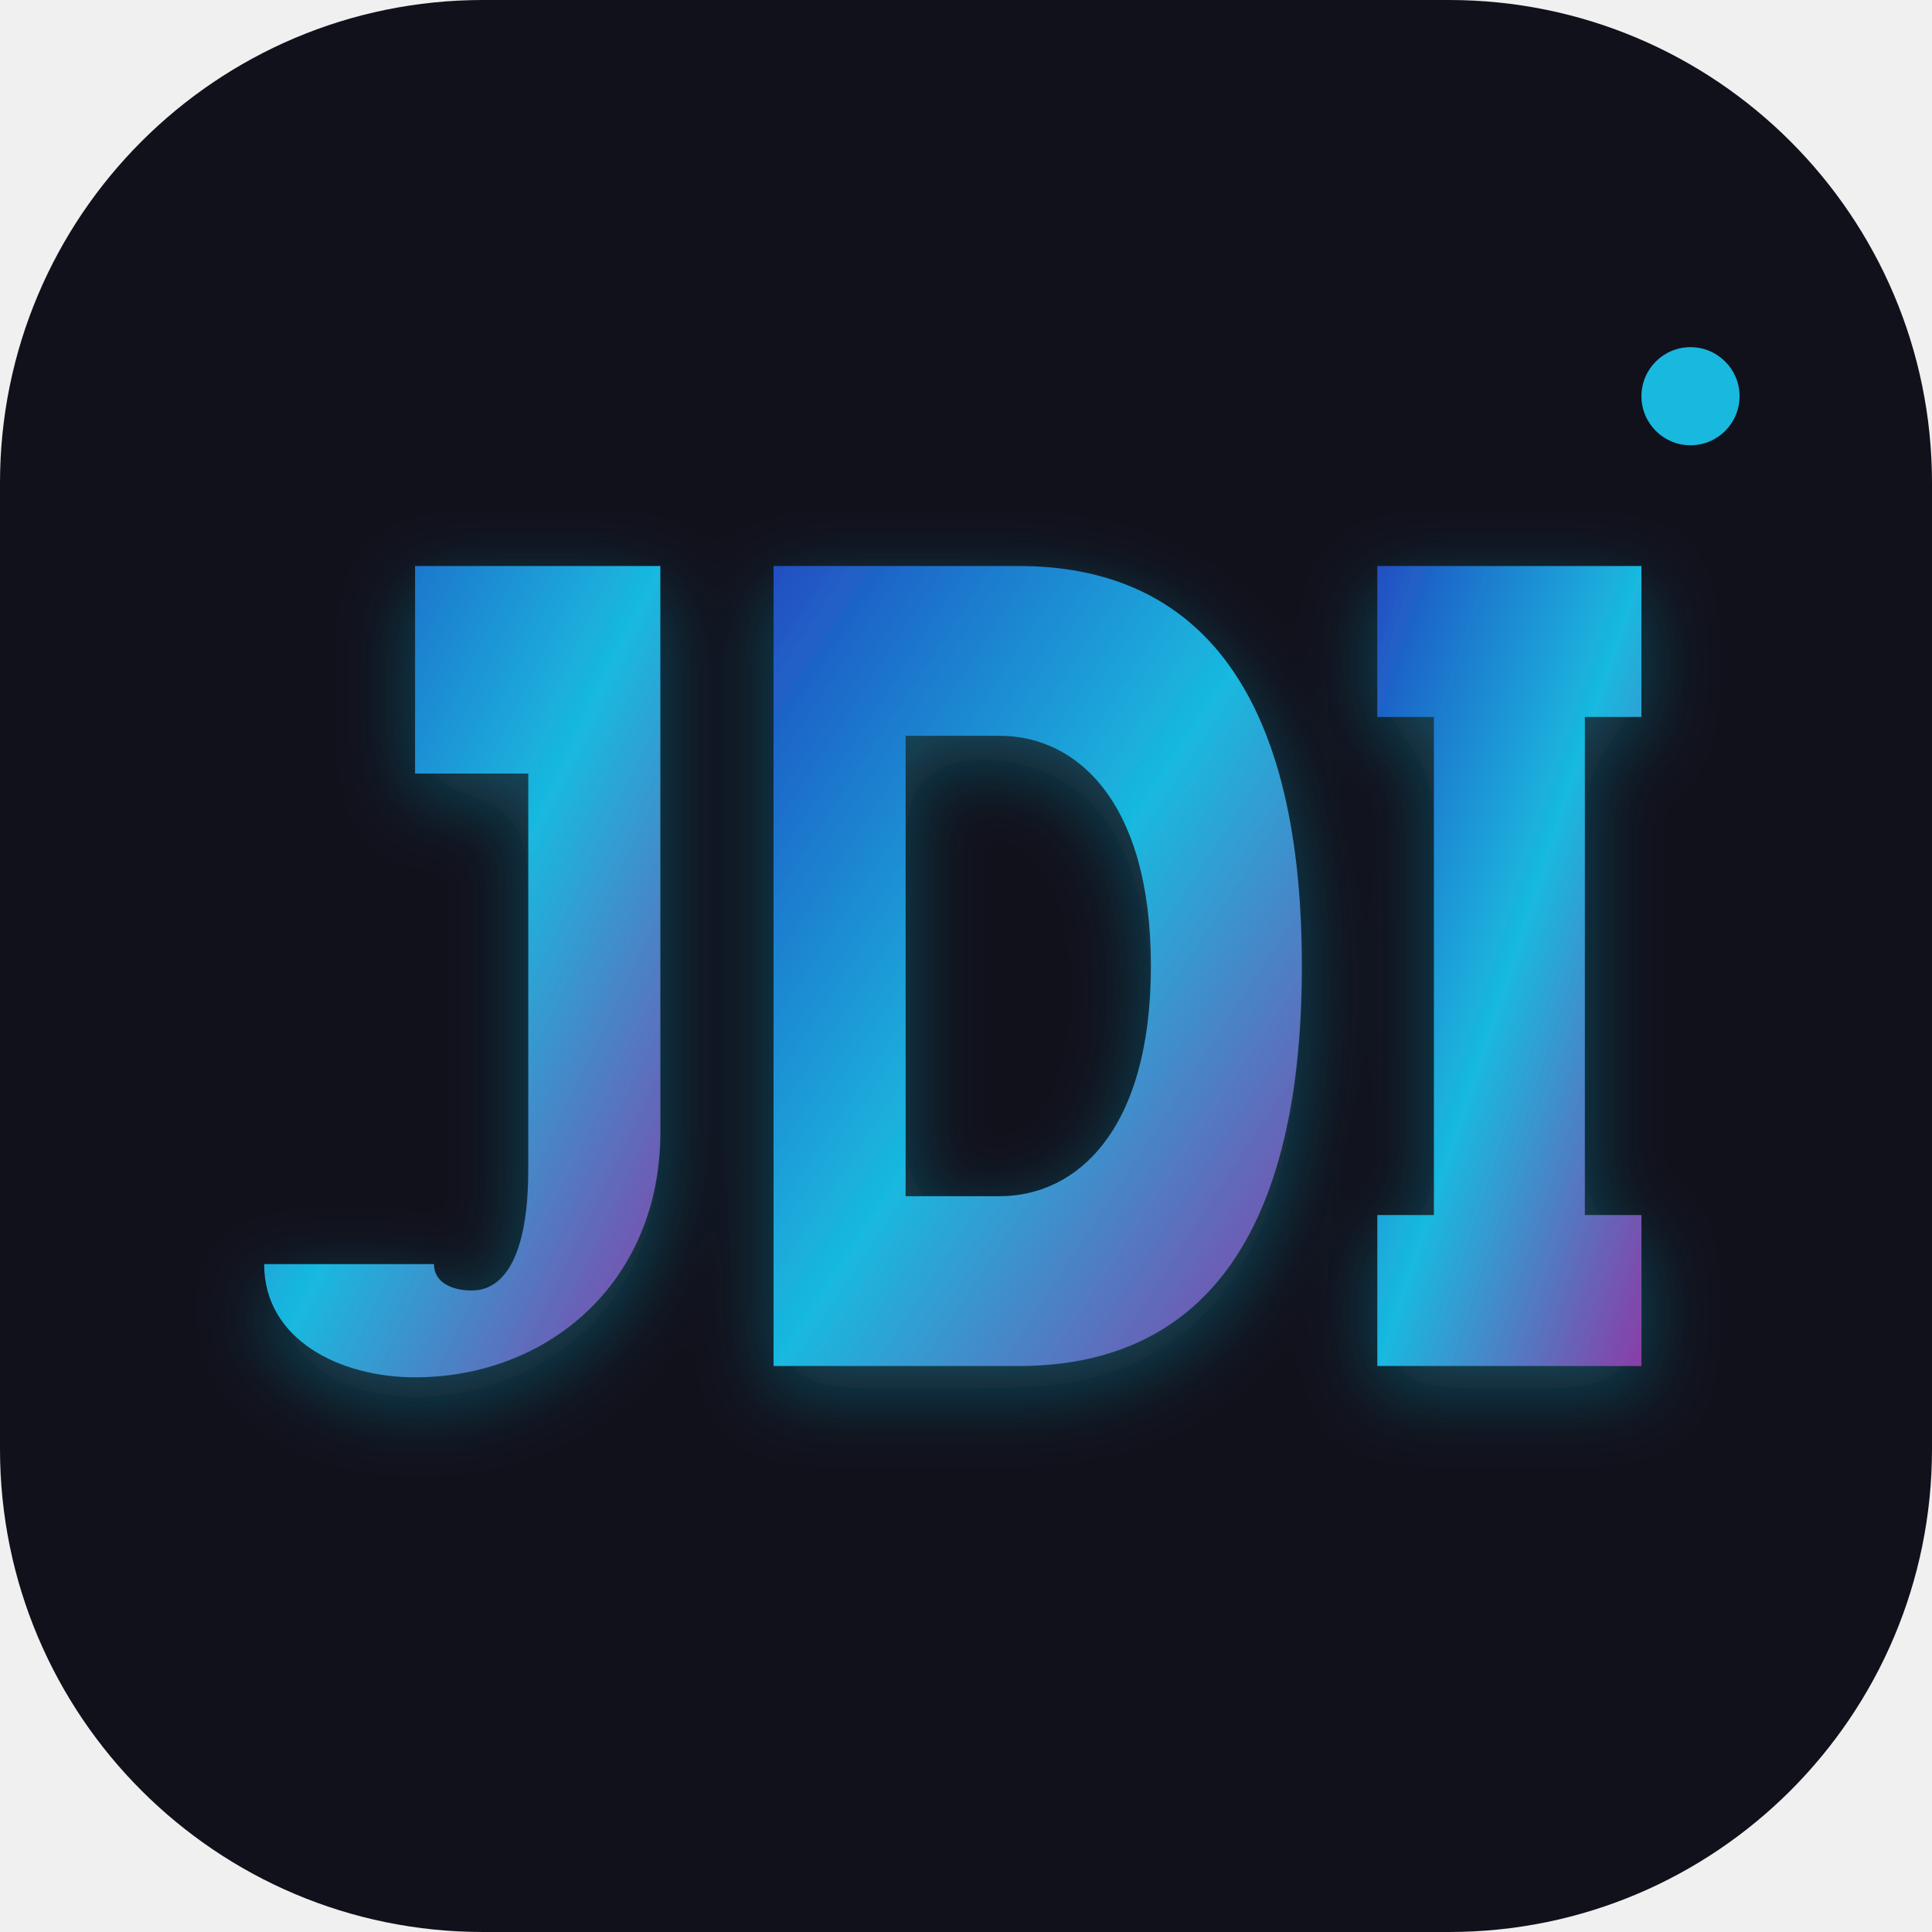
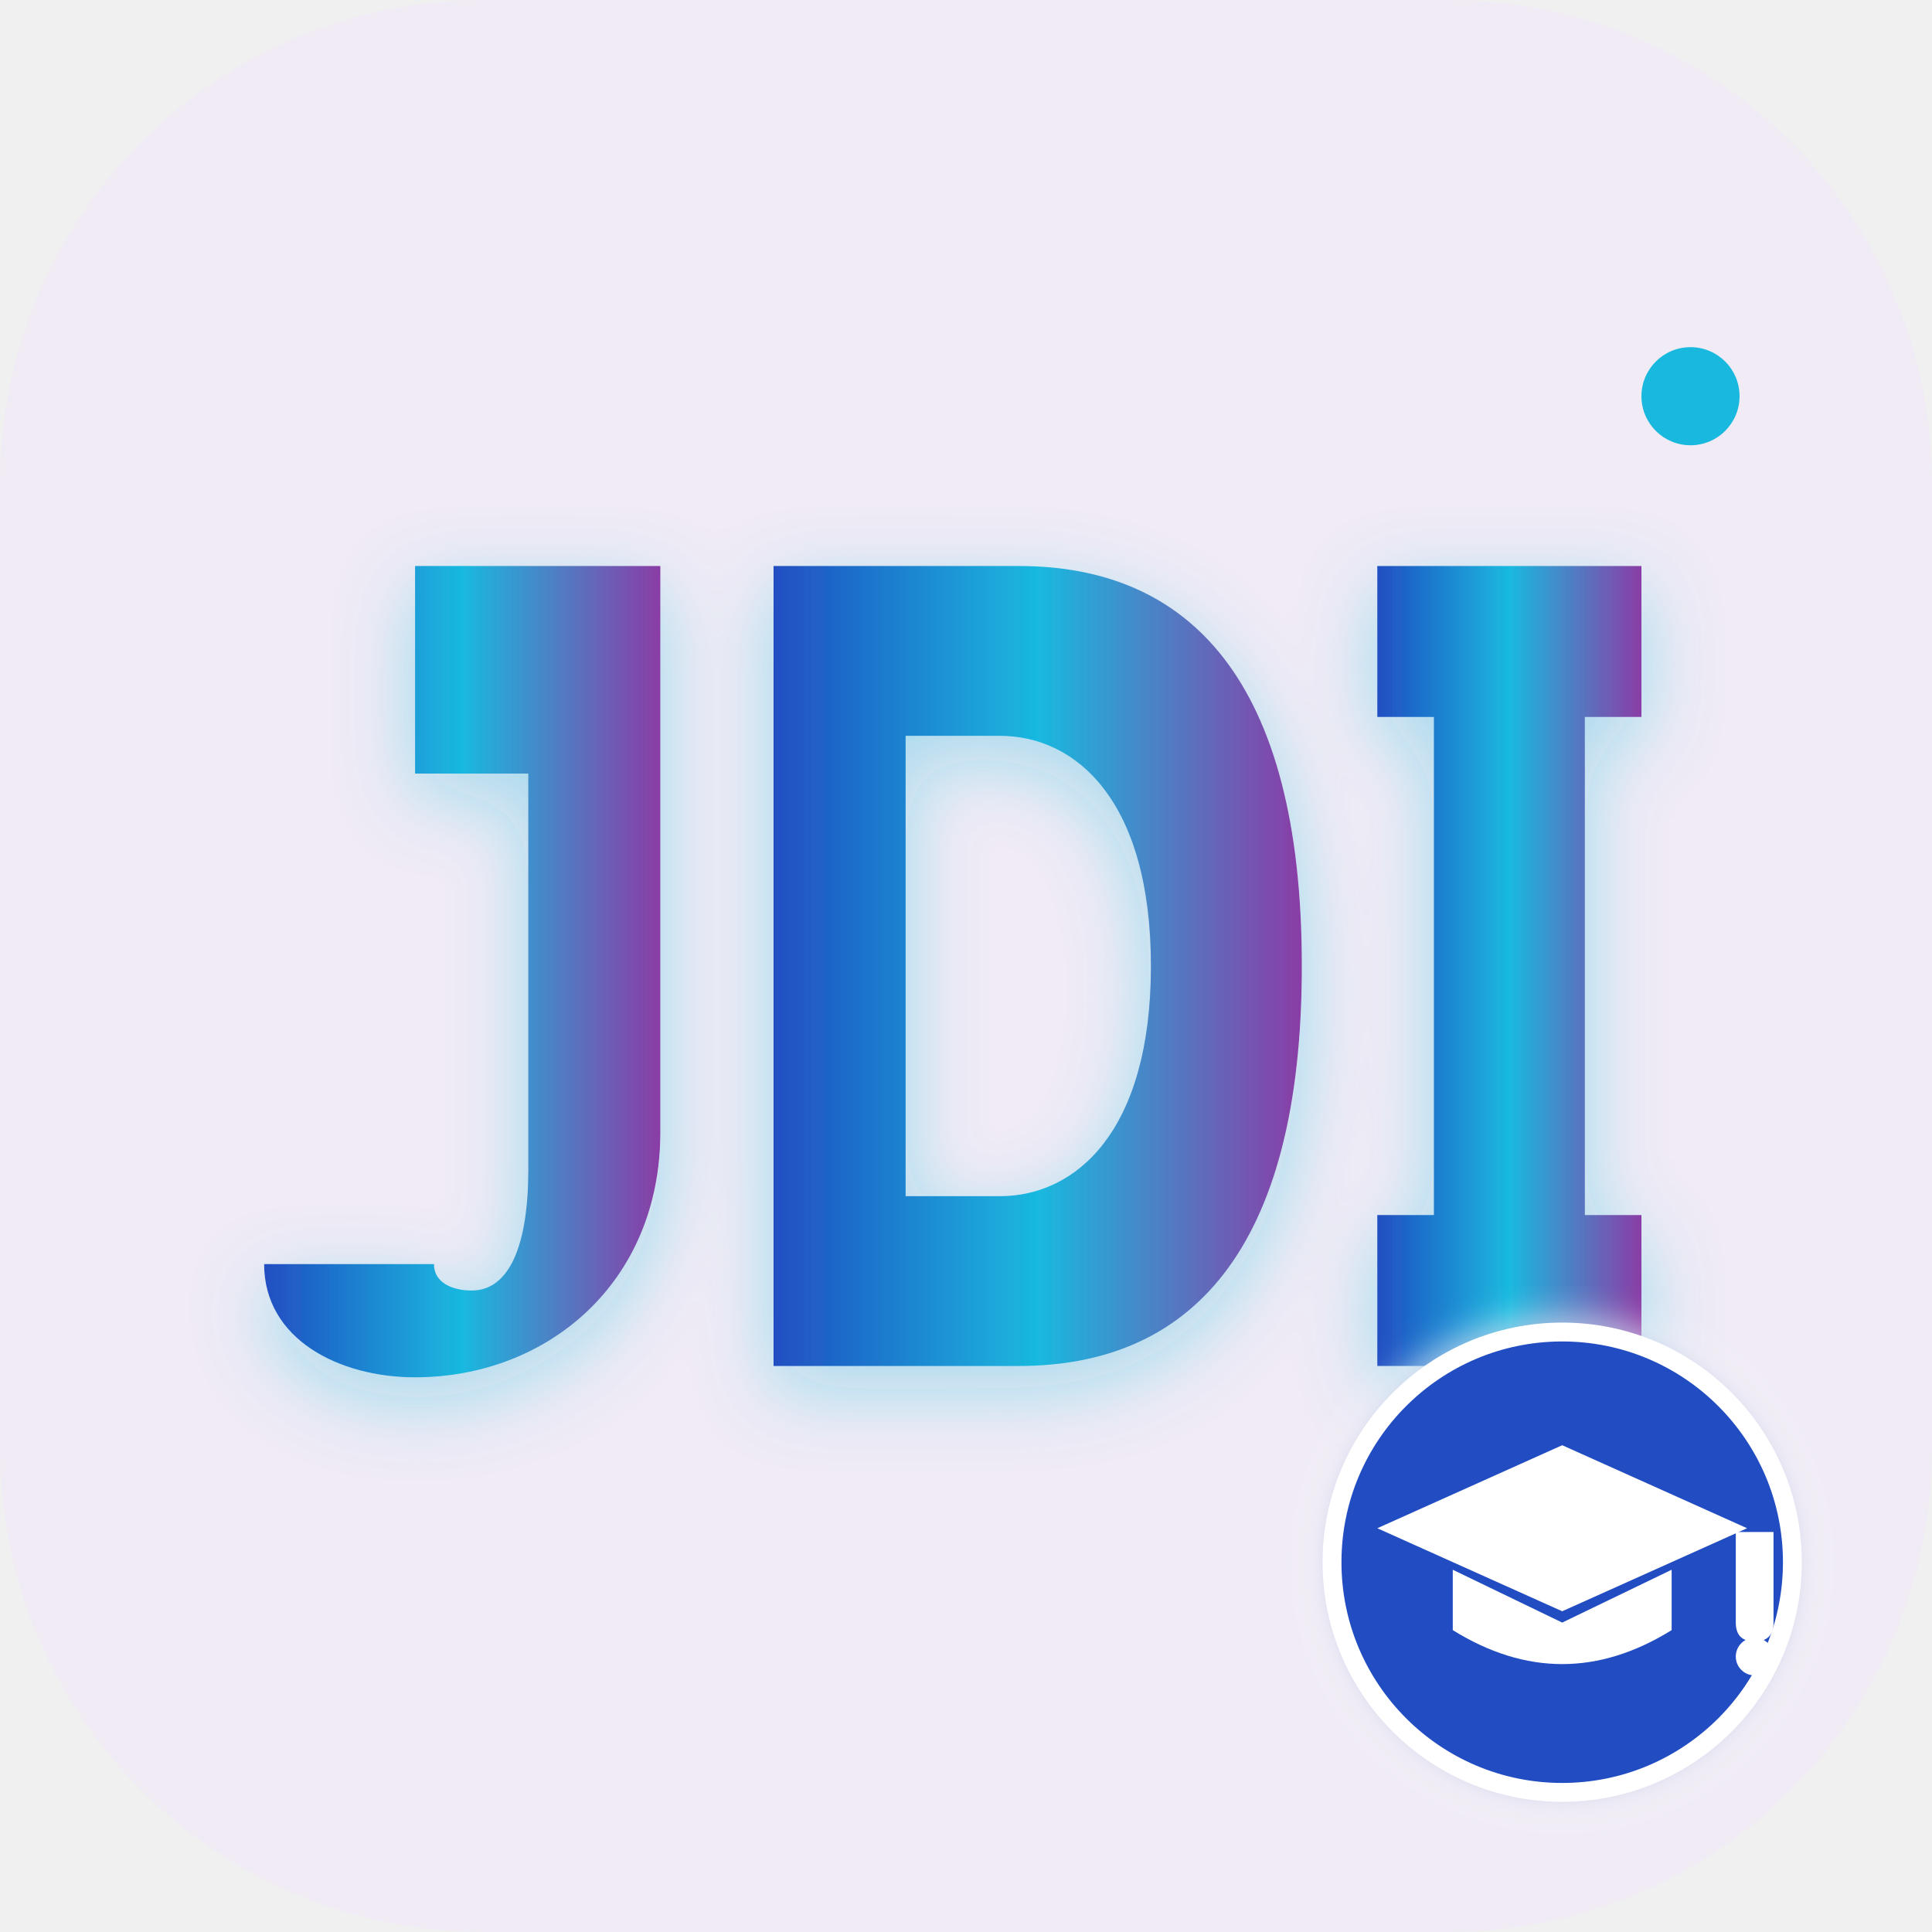
- <svg xmlns="http://www.w3.org/2000/svg" viewBox="0 0 512 512" width="512" height="512">
+ <svg xmlns="http://www.w3.org/2000/svg" width="512" height="512" viewBox="0 0 512 512">
  <defs>
-     <linearGradient id="jdi-gradient" x1="0%" y1="0%" x2="100%" y2="100%">
+     <linearGradient id="jdi-gradient" x1="0%" y1="0%" x2="100%" y2="0%">
      <stop offset="0%" stop-color="#214EC2" />
      <stop offset="50%" stop-color="#19B9DF" />
      <stop offset="100%" stop-color="#8A3DA6" />
    </linearGradient>
-     <filter id="jdi-glow" x="-20%" y="-20%" width="140%" height="140%">
+     <filter id="jdi-glow" x="-30%" y="-30%" width="160%" height="160%">
      <feDropShadow dx="0" dy="6" stdDeviation="10" flood-color="#19B9DF" flood-opacity=".35" />
    </filter>
+     <filter id="badge-glow">
+       <feGaussianBlur stdDeviation="5" result="blur" />
+       <feMerge>
+         <feMergeNode in="blur" />
+         <feMergeNode in="SourceGraphic" />
+       </feMerge>
+     </filter>
  </defs>
-   <rect width="512" height="512" rx="128" fill="#11111b" />
+   <rect width="512" height="512" rx="128" fill="#F0EBF5" />
  <g fill="url(#jdi-gradient)" filter="url(#jdi-glow)">
-     <path d="             M110 150 H175 V300             C175 340 145 365 110 365             C90 365 70 355 70 335             H115 C115 340 120 342 125 342             C135 342 140 330 140 310             V205 H110 Z" />
-     <path fill-rule="evenodd" d="             M205 150 H270             C315 150 345 180 345 256             C345 332 315 362 270 362             H205 Z              M240 195 V317 H265             C285 317 305 300 305 256             C305 212 285 195 265 195 Z" />
-     <path d="             M365 150 H435 V190             H420 V322 H435 V362             H365 V322 H380 V190             H365 Z" />
+     <path d="M110 150 H175 V300 C175 340 145 365 110 365 C90 365 70 355 70 335 H115 C115 340 120 342 125 342 C135 342 140 330 140 310 V205 H110 Z" />
+     <path fill-rule="evenodd" d="M205 150 H270 C315 150 345 180 345 256 C345 332 315 362 270 362 H205 Z M240 195 V317 H265 C285 317 305 300 305 256 C305 212 285 195 265 195 Z" />
+     <path d="M365 150 H435 V190 H420 V322 H435 V362 H365 V322 H380 V190 H365 Z" />
  </g>
  <circle cx="448" cy="105" r="13" fill="#19B9DF" />
+   <g>
+     <circle cx="414" cy="414" r="61" fill="#214EC2" stroke="#FFFFFF" stroke-width="5" filter="url(#badge-glow)" />
+     <g fill="#FFFFFF">
+       <path d="         M365 405         L414 383         L463 405         L414 427         Z" />
+       <path d="         M385 416         V432         Q414 450 443 432         V416         L414 430         Z" />
+       <path d="         M460 406         L460 430         Q460 435 465 435         Q470 435 470 430         V406         Z" />
+       <circle cx="465" cy="439" r="5" />
+     </g>
+     <animate attributeName="opacity" values="1;0.88;1" dur="2.5s" repeatCount="indefinite" />
+   </g>
+   <style>@media (prefers-color-scheme: light) { :root { filter: none; } }
+ @media (prefers-color-scheme: dark) { :root { filter: none; } }
+ </style>
</svg>
